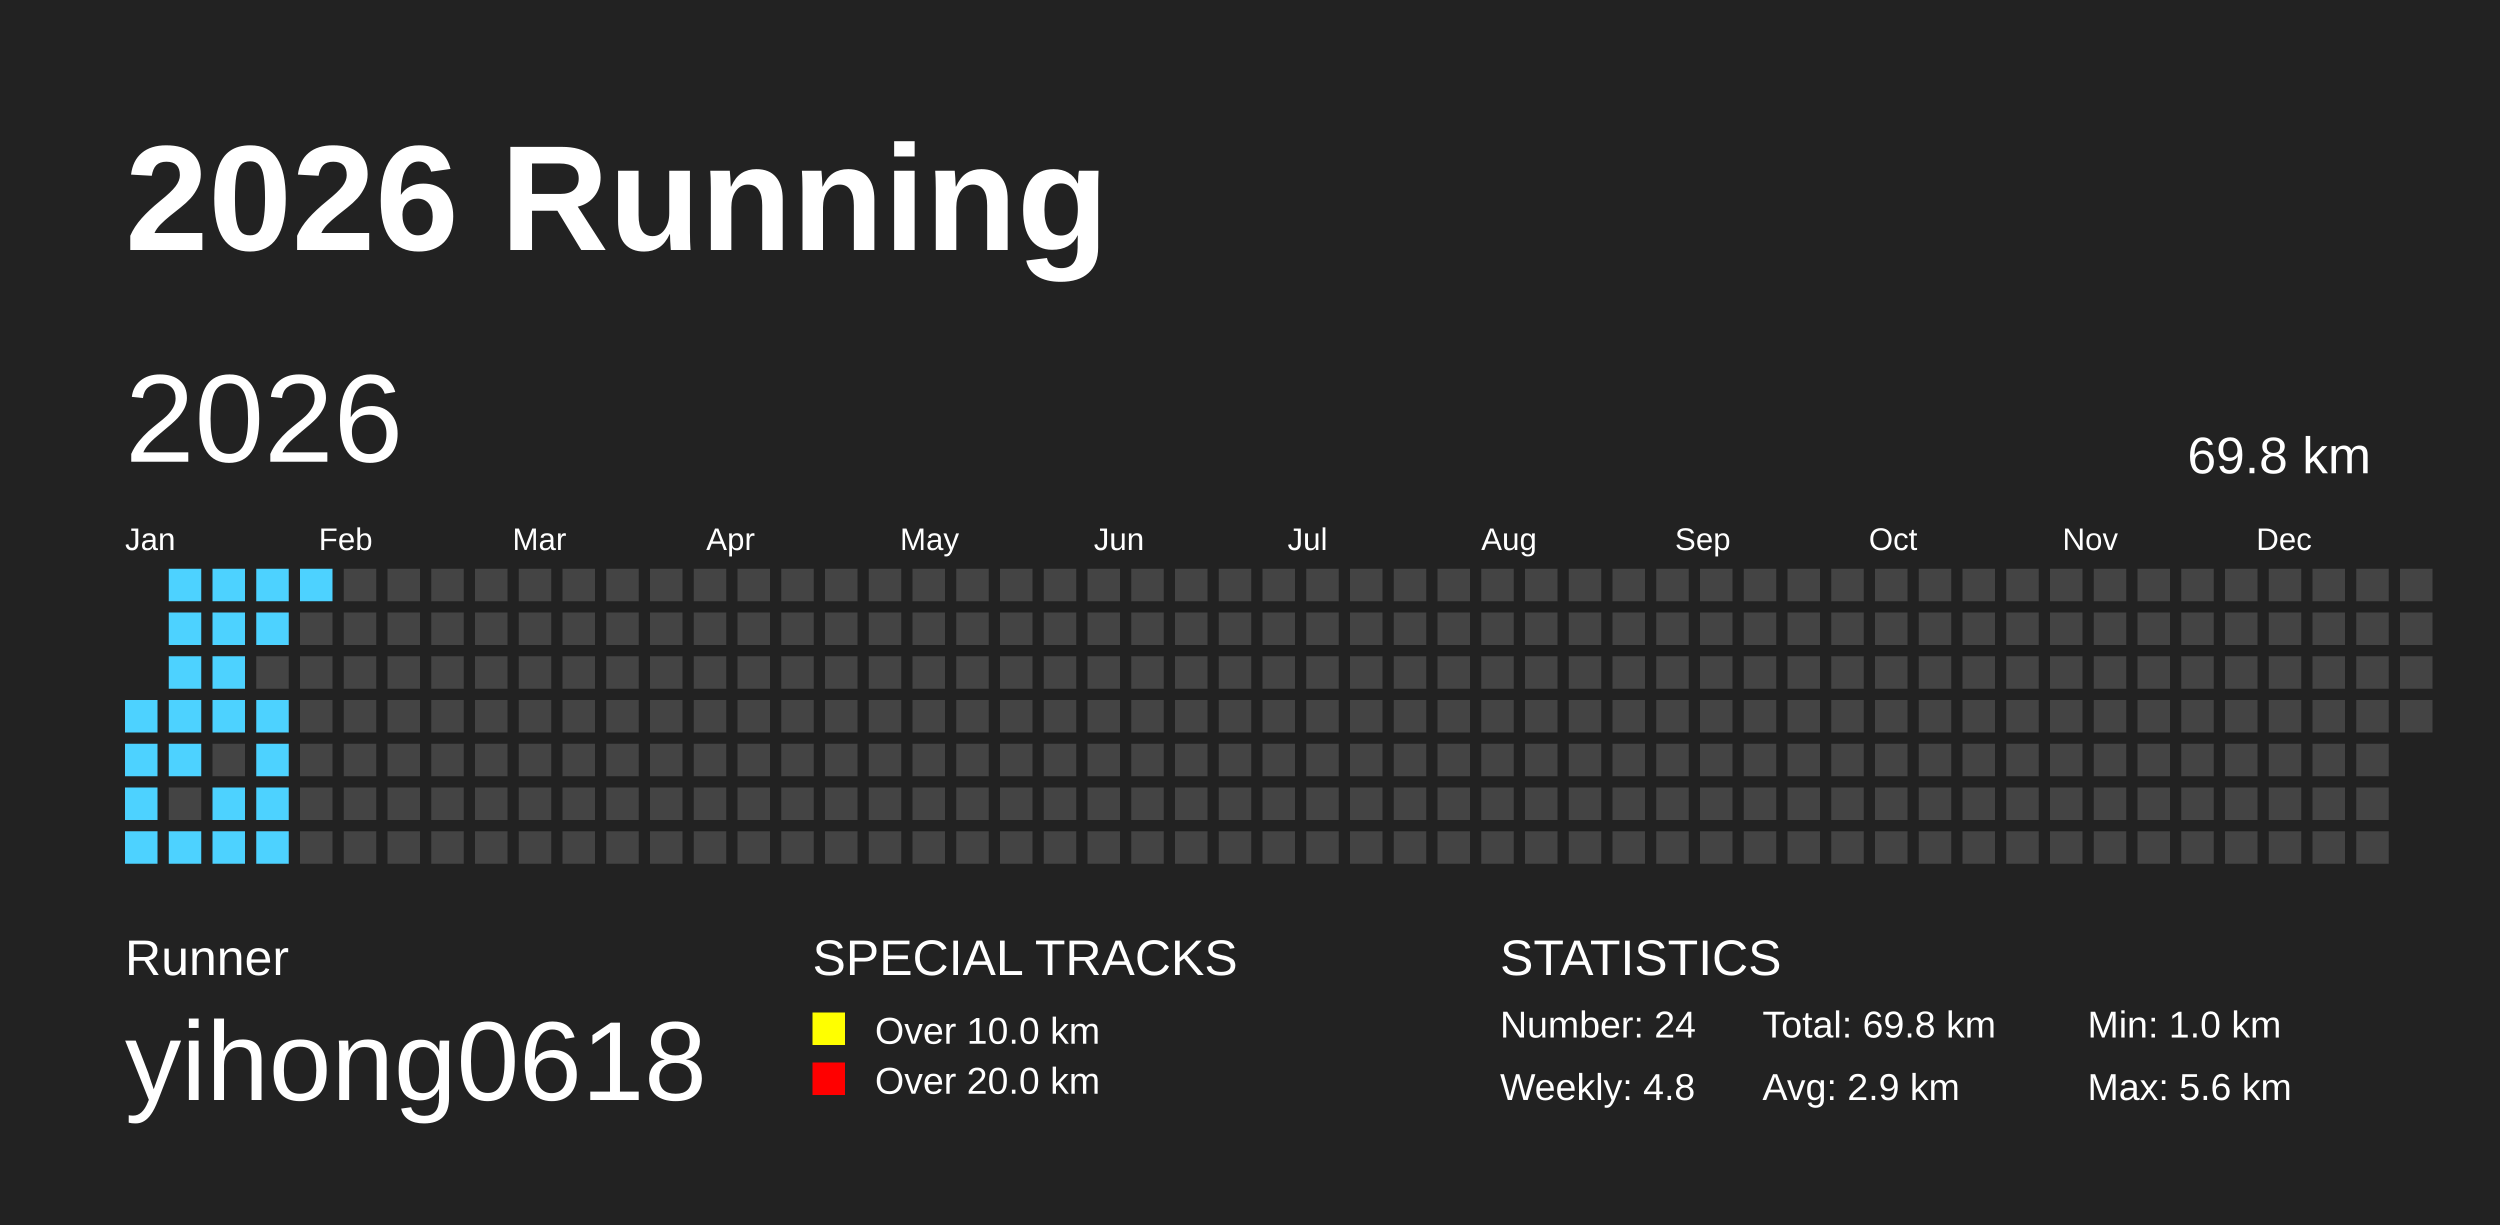
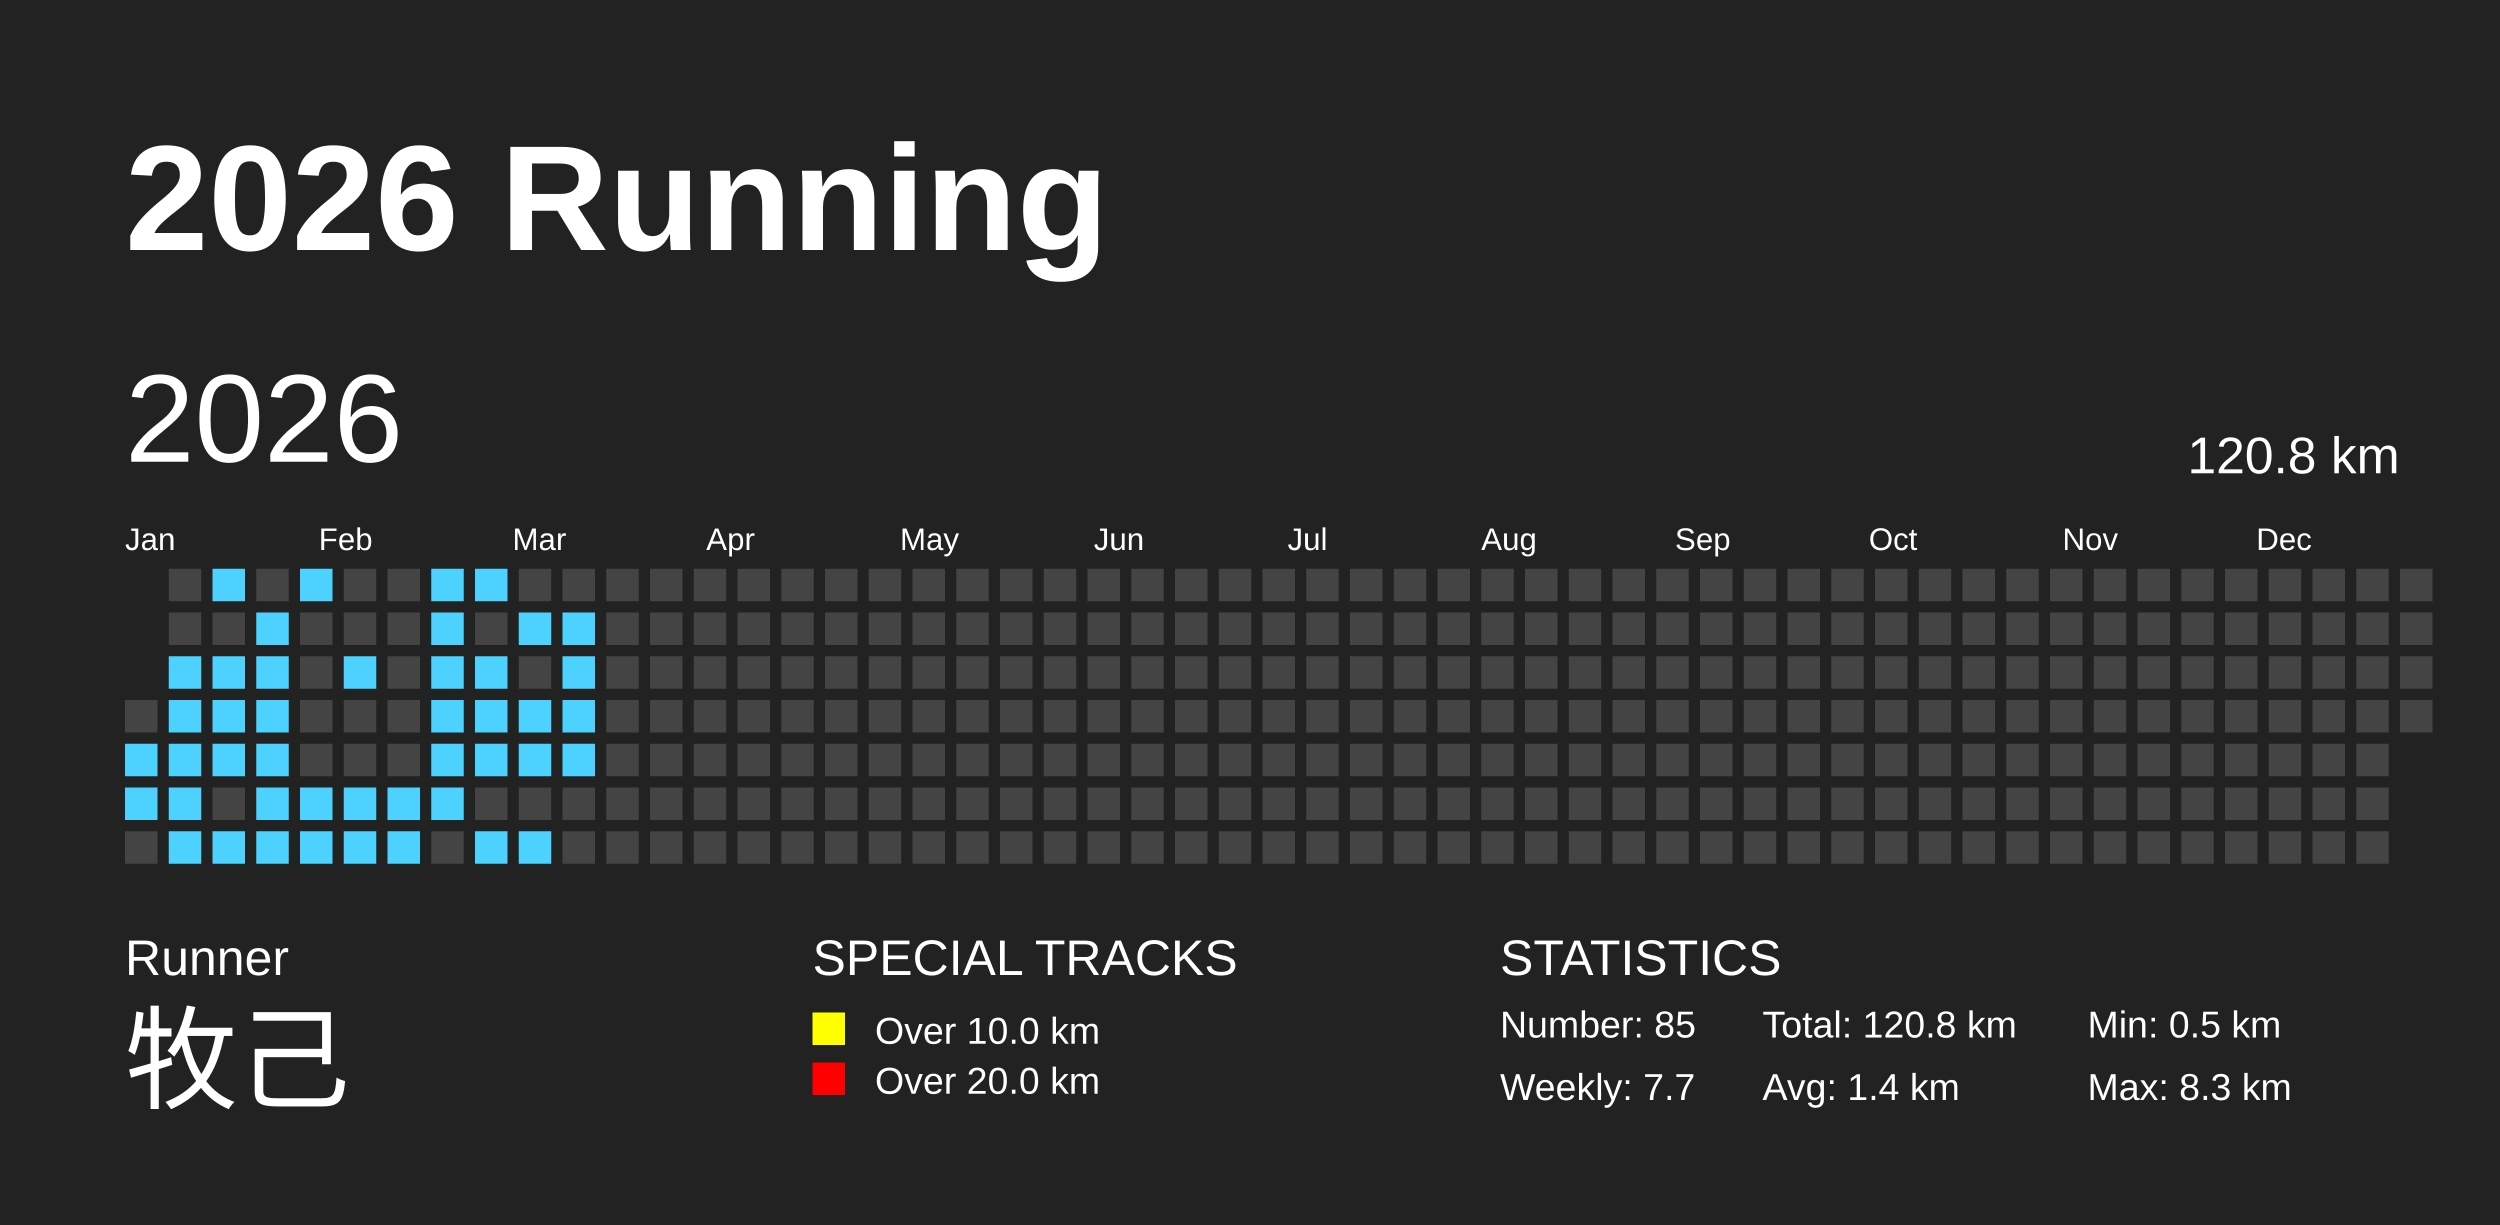
<svg xmlns="http://www.w3.org/2000/svg" baseProfile="full" height="98mm" version="1.1" viewBox="0,0,200,98" width="200mm">
  <defs />
  <rect fill="#222222" height="98" width="200" x="0" y="0" />
  <text fill="#FFFFFF" style="font-size:12px; font-family:Arial; font-weight:bold;" x="10" y="20">2026 Running</text>
  <text fill="#FFFFFF" style="font-size:4px; font-family:Arial" x="10" y="78">Runner</text>
-   <text fill="#FFFFFF" style="font-size:9px; font-family:Arial" x="10" y="88">yihong0618</text>
+   <text fill="#FFFFFF" style="font-size:9px; font-family:Arial" x="10" y="88">牧己</text>
  <text fill="#FFFFFF" style="font-size:4px; font-family:Arial" x="65" y="78">SPECIAL TRACKS</text>
  <rect fill="yellow" height="2.6" width="2.6" x="65" y="81" />
  <text fill="#FFFFFF" style="font-size:3px; font-family:Arial" x="70" y="83.5">Over 10.0 km</text>
  <rect fill="red" height="2.6" width="2.6" x="65" y="85" />
  <text fill="#FFFFFF" style="font-size:3px; font-family:Arial" x="70" y="87.5">Over 20.0 km</text>
  <text fill="#FFFFFF" style="font-size:4px; font-family:Arial" x="120" y="78">STATISTICS</text>
-   <text fill="#FFFFFF" style="font-size:3px; font-family:Arial" x="120" y="83">Number: 24</text>
-   <text fill="#FFFFFF" style="font-size:3px; font-family:Arial" x="120" y="88">Weekly: 4.8</text>
-   <text fill="#FFFFFF" style="font-size:3px; font-family:Arial" x="141" y="83">Total: 69.8 km</text>
-   <text fill="#FFFFFF" style="font-size:3px; font-family:Arial" x="141" y="88">Avg: 2.9 km</text>
-   <text fill="#FFFFFF" style="font-size:3px; font-family:Arial" x="167" y="83">Min: 1.0 km</text>
-   <text fill="#FFFFFF" style="font-size:3px; font-family:Arial" x="167" y="88">Max: 5.6 km</text>
+   <text fill="#FFFFFF" style="font-size:3px; font-family:Arial" x="120" y="83">Number: 85</text>
+   <text fill="#FFFFFF" style="font-size:3px; font-family:Arial" x="120" y="88">Weekly: 7.7</text>
+   <text fill="#FFFFFF" style="font-size:3px; font-family:Arial" x="141" y="83">Total: 120.8 km</text>
+   <text fill="#FFFFFF" style="font-size:3px; font-family:Arial" x="141" y="88">Avg: 1.4 km</text>
+   <text fill="#FFFFFF" style="font-size:3px; font-family:Arial" x="167" y="83">Min: 0.5 km</text>
+   <text fill="#FFFFFF" style="font-size:3px; font-family:Arial" x="167" y="88">Max: 8.3 km</text>
  <text dominant-baseline="hanging" fill="#FFFFFF" style="font-size:10.0px; font-family:Arial;" x="10" y="30">2026</text>
-   <text dominant-baseline="hanging" fill="#FFFFFF" style="font-size:4.125px; font-family:Arial;" x="175" y="35">69.8 km</text>
+   <text dominant-baseline="hanging" fill="#FFFFFF" style="font-size:4.125px; font-family:Arial;" x="175" y="35">120.8 km</text>
  <text fill="#FFFFFF" style="font-size:2.5px; font-family:Arial" x="10.0" y="44">Jan</text>
  <text fill="#FFFFFF" style="font-size:2.5px; font-family:Arial" x="25.5" y="44">Feb</text>
  <text fill="#FFFFFF" style="font-size:2.5px; font-family:Arial" x="41.0" y="44">Mar</text>
  <text fill="#FFFFFF" style="font-size:2.5px; font-family:Arial" x="56.5" y="44">Apr</text>
  <text fill="#FFFFFF" style="font-size:2.5px; font-family:Arial" x="72.0" y="44">May</text>
  <text fill="#FFFFFF" style="font-size:2.5px; font-family:Arial" x="87.5" y="44">Jun</text>
  <text fill="#FFFFFF" style="font-size:2.5px; font-family:Arial" x="103.0" y="44">Jul</text>
  <text fill="#FFFFFF" style="font-size:2.5px; font-family:Arial" x="118.5" y="44">Aug</text>
  <text fill="#FFFFFF" style="font-size:2.5px; font-family:Arial" x="134.0" y="44">Sep</text>
  <text fill="#FFFFFF" style="font-size:2.5px; font-family:Arial" x="149.5" y="44">Oct</text>
  <text fill="#FFFFFF" style="font-size:2.5px; font-family:Arial" x="165.0" y="44">Nov</text>
  <text fill="#FFFFFF" style="font-size:2.5px; font-family:Arial" x="180.5" y="44">Dec</text>
-   <rect fill="#4DD2FF" height="2.6" width="2.6" x="10.0" y="56.0" />
+   <rect fill="#444444" height="2.6" width="2.6" x="10.0" y="56.0" />
  <rect fill="#4DD2FF" height="2.6" width="2.6" x="10.0" y="59.5" />
  <rect fill="#4DD2FF" height="2.6" width="2.6" x="10.0" y="63.0" />
-   <rect fill="#4DD2FF" height="2.6" width="2.6" x="10.0" y="66.5" />
-   <rect fill="#4DD2FF" height="2.6" width="2.6" x="13.5" y="45.5" />
-   <rect fill="#4DD2FF" height="2.6" width="2.6" x="13.5" y="49.0" />
+   <rect fill="#444444" height="2.6" width="2.6" x="10.0" y="66.5" />
+   <rect fill="#444444" height="2.6" width="2.6" x="13.5" y="45.5" />
+   <rect fill="#444444" height="2.6" width="2.6" x="13.5" y="49.0" />
  <rect fill="#4DD2FF" height="2.6" width="2.6" x="13.5" y="52.5" />
  <rect fill="#4DD2FF" height="2.6" width="2.6" x="13.5" y="56.0" />
  <rect fill="#4DD2FF" height="2.6" width="2.6" x="13.5" y="59.5" />
-   <rect fill="#444444" height="2.6" width="2.6" x="13.5" y="63.0" />
+   <rect fill="#4DD2FF" height="2.6" width="2.6" x="13.5" y="63.0" />
  <rect fill="#4DD2FF" height="2.6" width="2.6" x="13.5" y="66.5" />
  <rect fill="#4DD2FF" height="2.6" width="2.6" x="17.0" y="45.5" />
-   <rect fill="#4DD2FF" height="2.6" width="2.6" x="17.0" y="49.0" />
+   <rect fill="#444444" height="2.6" width="2.6" x="17.0" y="49.0" />
  <rect fill="#4DD2FF" height="2.6" width="2.6" x="17.0" y="52.5" />
  <rect fill="#4DD2FF" height="2.6" width="2.6" x="17.0" y="56.0" />
-   <rect fill="#444444" height="2.6" width="2.6" x="17.0" y="59.5" />
-   <rect fill="#4DD2FF" height="2.6" width="2.6" x="17.0" y="63.0" />
+   <rect fill="#4DD2FF" height="2.6" width="2.6" x="17.0" y="59.5" />
+   <rect fill="#444444" height="2.6" width="2.6" x="17.0" y="63.0" />
  <rect fill="#4DD2FF" height="2.6" width="2.6" x="17.0" y="66.5" />
-   <rect fill="#4DD2FF" height="2.6" width="2.6" x="20.5" y="45.5" />
+   <rect fill="#444444" height="2.6" width="2.6" x="20.5" y="45.5" />
  <rect fill="#4DD2FF" height="2.6" width="2.6" x="20.5" y="49.0" />
-   <rect fill="#444444" height="2.6" width="2.6" x="20.5" y="52.5" />
+   <rect fill="#4DD2FF" height="2.6" width="2.6" x="20.5" y="52.5" />
  <rect fill="#4DD2FF" height="2.6" width="2.6" x="20.5" y="56.0" />
  <rect fill="#4DD2FF" height="2.6" width="2.6" x="20.5" y="59.5" />
  <rect fill="#4DD2FF" height="2.6" width="2.6" x="20.5" y="63.0" />
  <rect fill="#4DD2FF" height="2.6" width="2.6" x="20.5" y="66.5" />
  <rect fill="#4DD2FF" height="2.6" width="2.6" x="24.0" y="45.5" />
  <rect fill="#444444" height="2.6" width="2.6" x="24.0" y="49.0" />
  <rect fill="#444444" height="2.6" width="2.6" x="24.0" y="52.5" />
  <rect fill="#444444" height="2.6" width="2.6" x="24.0" y="56.0" />
  <rect fill="#444444" height="2.6" width="2.6" x="24.0" y="59.5" />
-   <rect fill="#444444" height="2.6" width="2.6" x="24.0" y="63.0" />
-   <rect fill="#444444" height="2.6" width="2.6" x="24.0" y="66.5" />
+   <rect fill="#4DD2FF" height="2.6" width="2.6" x="24.0" y="63.0" />
+   <rect fill="#4DD2FF" height="2.6" width="2.6" x="24.0" y="66.5" />
  <rect fill="#444444" height="2.6" width="2.6" x="27.5" y="45.5" />
  <rect fill="#444444" height="2.6" width="2.6" x="27.5" y="49.0" />
-   <rect fill="#444444" height="2.6" width="2.6" x="27.5" y="52.5" />
+   <rect fill="#4DD2FF" height="2.6" width="2.6" x="27.5" y="52.5" />
  <rect fill="#444444" height="2.6" width="2.6" x="27.5" y="56.0" />
  <rect fill="#444444" height="2.6" width="2.6" x="27.5" y="59.5" />
-   <rect fill="#444444" height="2.6" width="2.6" x="27.5" y="63.0" />
-   <rect fill="#444444" height="2.6" width="2.6" x="27.5" y="66.5" />
+   <rect fill="#4DD2FF" height="2.6" width="2.6" x="27.5" y="63.0" />
+   <rect fill="#4DD2FF" height="2.6" width="2.6" x="27.5" y="66.5" />
  <rect fill="#444444" height="2.6" width="2.6" x="31.0" y="45.5" />
  <rect fill="#444444" height="2.6" width="2.6" x="31.0" y="49.0" />
  <rect fill="#444444" height="2.6" width="2.6" x="31.0" y="52.5" />
  <rect fill="#444444" height="2.6" width="2.6" x="31.0" y="56.0" />
  <rect fill="#444444" height="2.6" width="2.6" x="31.0" y="59.5" />
-   <rect fill="#444444" height="2.6" width="2.6" x="31.0" y="63.0" />
-   <rect fill="#444444" height="2.6" width="2.6" x="31.0" y="66.5" />
-   <rect fill="#444444" height="2.6" width="2.6" x="34.5" y="45.5" />
-   <rect fill="#444444" height="2.6" width="2.6" x="34.5" y="49.0" />
-   <rect fill="#444444" height="2.6" width="2.6" x="34.5" y="52.5" />
-   <rect fill="#444444" height="2.6" width="2.6" x="34.5" y="56.0" />
-   <rect fill="#444444" height="2.6" width="2.6" x="34.5" y="59.5" />
-   <rect fill="#444444" height="2.6" width="2.6" x="34.5" y="63.0" />
+   <rect fill="#4DD2FF" height="2.6" width="2.6" x="31.0" y="63.0" />
+   <rect fill="#4DD2FF" height="2.6" width="2.6" x="31.0" y="66.5" />
+   <rect fill="#4DD2FF" height="2.6" width="2.6" x="34.5" y="45.5" />
+   <rect fill="#4DD2FF" height="2.6" width="2.6" x="34.5" y="49.0" />
+   <rect fill="#4DD2FF" height="2.6" width="2.6" x="34.5" y="52.5" />
+   <rect fill="#4DD2FF" height="2.6" width="2.6" x="34.5" y="56.0" />
+   <rect fill="#4DD2FF" height="2.6" width="2.6" x="34.5" y="59.5" />
+   <rect fill="#4DD2FF" height="2.6" width="2.6" x="34.5" y="63.0" />
  <rect fill="#444444" height="2.6" width="2.6" x="34.5" y="66.5" />
-   <rect fill="#444444" height="2.6" width="2.6" x="38.0" y="45.5" />
+   <rect fill="#4DD2FF" height="2.6" width="2.6" x="38.0" y="45.5" />
  <rect fill="#444444" height="2.6" width="2.6" x="38.0" y="49.0" />
-   <rect fill="#444444" height="2.6" width="2.6" x="38.0" y="52.5" />
-   <rect fill="#444444" height="2.6" width="2.6" x="38.0" y="56.0" />
-   <rect fill="#444444" height="2.6" width="2.6" x="38.0" y="59.5" />
+   <rect fill="#4DD2FF" height="2.6" width="2.6" x="38.0" y="52.5" />
+   <rect fill="#4DD2FF" height="2.6" width="2.6" x="38.0" y="56.0" />
+   <rect fill="#4DD2FF" height="2.6" width="2.6" x="38.0" y="59.5" />
  <rect fill="#444444" height="2.6" width="2.6" x="38.0" y="63.0" />
-   <rect fill="#444444" height="2.6" width="2.6" x="38.0" y="66.5" />
+   <rect fill="#4DD2FF" height="2.6" width="2.6" x="38.0" y="66.5" />
  <rect fill="#444444" height="2.6" width="2.6" x="41.5" y="45.5" />
-   <rect fill="#444444" height="2.6" width="2.6" x="41.5" y="49.0" />
+   <rect fill="#4DD2FF" height="2.6" width="2.6" x="41.5" y="49.0" />
  <rect fill="#444444" height="2.6" width="2.6" x="41.5" y="52.5" />
-   <rect fill="#444444" height="2.6" width="2.6" x="41.5" y="56.0" />
-   <rect fill="#444444" height="2.6" width="2.6" x="41.5" y="59.5" />
+   <rect fill="#4DD2FF" height="2.6" width="2.6" x="41.5" y="56.0" />
+   <rect fill="#4DD2FF" height="2.6" width="2.6" x="41.5" y="59.5" />
  <rect fill="#444444" height="2.6" width="2.6" x="41.5" y="63.0" />
-   <rect fill="#444444" height="2.6" width="2.6" x="41.5" y="66.5" />
+   <rect fill="#4DD2FF" height="2.6" width="2.6" x="41.5" y="66.5" />
  <rect fill="#444444" height="2.6" width="2.6" x="45.0" y="45.5" />
-   <rect fill="#444444" height="2.6" width="2.6" x="45.0" y="49.0" />
-   <rect fill="#444444" height="2.6" width="2.6" x="45.0" y="52.5" />
-   <rect fill="#444444" height="2.6" width="2.6" x="45.0" y="56.0" />
-   <rect fill="#444444" height="2.6" width="2.6" x="45.0" y="59.5" />
+   <rect fill="#4DD2FF" height="2.6" width="2.6" x="45.0" y="49.0" />
+   <rect fill="#4DD2FF" height="2.6" width="2.6" x="45.0" y="52.5" />
+   <rect fill="#4DD2FF" height="2.6" width="2.6" x="45.0" y="56.0" />
+   <rect fill="#4DD2FF" height="2.6" width="2.6" x="45.0" y="59.5" />
  <rect fill="#444444" height="2.6" width="2.6" x="45.0" y="63.0" />
  <rect fill="#444444" height="2.6" width="2.6" x="45.0" y="66.5" />
  <rect fill="#444444" height="2.6" width="2.6" x="48.5" y="45.5" />
  <rect fill="#444444" height="2.6" width="2.6" x="48.5" y="49.0" />
  <rect fill="#444444" height="2.6" width="2.6" x="48.5" y="52.5" />
  <rect fill="#444444" height="2.6" width="2.6" x="48.5" y="56.0" />
  <rect fill="#444444" height="2.6" width="2.6" x="48.5" y="59.5" />
  <rect fill="#444444" height="2.6" width="2.6" x="48.5" y="63.0" />
  <rect fill="#444444" height="2.6" width="2.6" x="48.5" y="66.5" />
  <rect fill="#444444" height="2.6" width="2.6" x="52.0" y="45.5" />
  <rect fill="#444444" height="2.6" width="2.6" x="52.0" y="49.0" />
  <rect fill="#444444" height="2.6" width="2.6" x="52.0" y="52.5" />
  <rect fill="#444444" height="2.6" width="2.6" x="52.0" y="56.0" />
  <rect fill="#444444" height="2.6" width="2.6" x="52.0" y="59.5" />
  <rect fill="#444444" height="2.6" width="2.6" x="52.0" y="63.0" />
  <rect fill="#444444" height="2.6" width="2.6" x="52.0" y="66.5" />
  <rect fill="#444444" height="2.6" width="2.6" x="55.5" y="45.5" />
  <rect fill="#444444" height="2.6" width="2.6" x="55.5" y="49.0" />
  <rect fill="#444444" height="2.6" width="2.6" x="55.5" y="52.5" />
  <rect fill="#444444" height="2.6" width="2.6" x="55.5" y="56.0" />
  <rect fill="#444444" height="2.6" width="2.6" x="55.5" y="59.5" />
  <rect fill="#444444" height="2.6" width="2.6" x="55.5" y="63.0" />
  <rect fill="#444444" height="2.6" width="2.6" x="55.5" y="66.5" />
  <rect fill="#444444" height="2.6" width="2.6" x="59.0" y="45.5" />
  <rect fill="#444444" height="2.6" width="2.6" x="59.0" y="49.0" />
  <rect fill="#444444" height="2.6" width="2.6" x="59.0" y="52.5" />
  <rect fill="#444444" height="2.6" width="2.6" x="59.0" y="56.0" />
  <rect fill="#444444" height="2.6" width="2.6" x="59.0" y="59.5" />
  <rect fill="#444444" height="2.6" width="2.6" x="59.0" y="63.0" />
  <rect fill="#444444" height="2.6" width="2.6" x="59.0" y="66.5" />
  <rect fill="#444444" height="2.6" width="2.6" x="62.5" y="45.5" />
  <rect fill="#444444" height="2.6" width="2.6" x="62.5" y="49.0" />
  <rect fill="#444444" height="2.6" width="2.6" x="62.5" y="52.5" />
  <rect fill="#444444" height="2.6" width="2.6" x="62.5" y="56.0" />
  <rect fill="#444444" height="2.6" width="2.6" x="62.5" y="59.5" />
  <rect fill="#444444" height="2.6" width="2.6" x="62.5" y="63.0" />
  <rect fill="#444444" height="2.6" width="2.6" x="62.5" y="66.5" />
  <rect fill="#444444" height="2.6" width="2.6" x="66.0" y="45.5" />
  <rect fill="#444444" height="2.6" width="2.6" x="66.0" y="49.0" />
  <rect fill="#444444" height="2.6" width="2.6" x="66.0" y="52.5" />
  <rect fill="#444444" height="2.6" width="2.6" x="66.0" y="56.0" />
  <rect fill="#444444" height="2.6" width="2.6" x="66.0" y="59.5" />
  <rect fill="#444444" height="2.6" width="2.6" x="66.0" y="63.0" />
  <rect fill="#444444" height="2.6" width="2.6" x="66.0" y="66.5" />
  <rect fill="#444444" height="2.6" width="2.6" x="69.5" y="45.5" />
  <rect fill="#444444" height="2.6" width="2.6" x="69.5" y="49.0" />
  <rect fill="#444444" height="2.6" width="2.6" x="69.5" y="52.5" />
  <rect fill="#444444" height="2.6" width="2.6" x="69.5" y="56.0" />
  <rect fill="#444444" height="2.6" width="2.6" x="69.5" y="59.5" />
  <rect fill="#444444" height="2.6" width="2.6" x="69.5" y="63.0" />
  <rect fill="#444444" height="2.6" width="2.6" x="69.5" y="66.5" />
  <rect fill="#444444" height="2.6" width="2.6" x="73.0" y="45.5" />
  <rect fill="#444444" height="2.6" width="2.6" x="73.0" y="49.0" />
  <rect fill="#444444" height="2.6" width="2.6" x="73.0" y="52.5" />
  <rect fill="#444444" height="2.6" width="2.6" x="73.0" y="56.0" />
  <rect fill="#444444" height="2.6" width="2.6" x="73.0" y="59.5" />
  <rect fill="#444444" height="2.6" width="2.6" x="73.0" y="63.0" />
  <rect fill="#444444" height="2.6" width="2.6" x="73.0" y="66.5" />
  <rect fill="#444444" height="2.6" width="2.6" x="76.5" y="45.5" />
  <rect fill="#444444" height="2.6" width="2.6" x="76.5" y="49.0" />
  <rect fill="#444444" height="2.6" width="2.6" x="76.5" y="52.5" />
  <rect fill="#444444" height="2.6" width="2.6" x="76.5" y="56.0" />
  <rect fill="#444444" height="2.6" width="2.6" x="76.5" y="59.5" />
  <rect fill="#444444" height="2.6" width="2.6" x="76.5" y="63.0" />
  <rect fill="#444444" height="2.6" width="2.6" x="76.5" y="66.5" />
  <rect fill="#444444" height="2.6" width="2.6" x="80.0" y="45.5" />
  <rect fill="#444444" height="2.6" width="2.6" x="80.0" y="49.0" />
  <rect fill="#444444" height="2.6" width="2.6" x="80.0" y="52.5" />
  <rect fill="#444444" height="2.6" width="2.6" x="80.0" y="56.0" />
  <rect fill="#444444" height="2.6" width="2.6" x="80.0" y="59.5" />
  <rect fill="#444444" height="2.6" width="2.6" x="80.0" y="63.0" />
  <rect fill="#444444" height="2.6" width="2.6" x="80.0" y="66.5" />
  <rect fill="#444444" height="2.6" width="2.6" x="83.5" y="45.5" />
  <rect fill="#444444" height="2.6" width="2.6" x="83.5" y="49.0" />
  <rect fill="#444444" height="2.6" width="2.6" x="83.5" y="52.5" />
  <rect fill="#444444" height="2.6" width="2.6" x="83.5" y="56.0" />
  <rect fill="#444444" height="2.6" width="2.6" x="83.5" y="59.5" />
  <rect fill="#444444" height="2.6" width="2.6" x="83.5" y="63.0" />
  <rect fill="#444444" height="2.6" width="2.6" x="83.5" y="66.5" />
  <rect fill="#444444" height="2.6" width="2.6" x="87.0" y="45.5" />
  <rect fill="#444444" height="2.6" width="2.6" x="87.0" y="49.0" />
  <rect fill="#444444" height="2.6" width="2.6" x="87.0" y="52.5" />
  <rect fill="#444444" height="2.6" width="2.6" x="87.0" y="56.0" />
  <rect fill="#444444" height="2.6" width="2.6" x="87.0" y="59.5" />
  <rect fill="#444444" height="2.6" width="2.6" x="87.0" y="63.0" />
  <rect fill="#444444" height="2.6" width="2.6" x="87.0" y="66.5" />
  <rect fill="#444444" height="2.6" width="2.6" x="90.5" y="45.5" />
  <rect fill="#444444" height="2.6" width="2.6" x="90.5" y="49.0" />
  <rect fill="#444444" height="2.6" width="2.6" x="90.5" y="52.5" />
  <rect fill="#444444" height="2.6" width="2.6" x="90.5" y="56.0" />
  <rect fill="#444444" height="2.6" width="2.6" x="90.5" y="59.5" />
  <rect fill="#444444" height="2.6" width="2.6" x="90.5" y="63.0" />
  <rect fill="#444444" height="2.6" width="2.6" x="90.5" y="66.5" />
  <rect fill="#444444" height="2.6" width="2.6" x="94.0" y="45.5" />
  <rect fill="#444444" height="2.6" width="2.6" x="94.0" y="49.0" />
  <rect fill="#444444" height="2.6" width="2.6" x="94.0" y="52.5" />
  <rect fill="#444444" height="2.6" width="2.6" x="94.0" y="56.0" />
  <rect fill="#444444" height="2.6" width="2.6" x="94.0" y="59.5" />
  <rect fill="#444444" height="2.6" width="2.6" x="94.0" y="63.0" />
  <rect fill="#444444" height="2.6" width="2.6" x="94.0" y="66.5" />
  <rect fill="#444444" height="2.6" width="2.6" x="97.5" y="45.5" />
  <rect fill="#444444" height="2.6" width="2.6" x="97.5" y="49.0" />
  <rect fill="#444444" height="2.6" width="2.6" x="97.5" y="52.5" />
  <rect fill="#444444" height="2.6" width="2.6" x="97.5" y="56.0" />
  <rect fill="#444444" height="2.6" width="2.6" x="97.5" y="59.5" />
  <rect fill="#444444" height="2.6" width="2.6" x="97.5" y="63.0" />
  <rect fill="#444444" height="2.6" width="2.6" x="97.5" y="66.5" />
  <rect fill="#444444" height="2.6" width="2.6" x="101.0" y="45.5" />
  <rect fill="#444444" height="2.6" width="2.6" x="101.0" y="49.0" />
  <rect fill="#444444" height="2.6" width="2.6" x="101.0" y="52.5" />
  <rect fill="#444444" height="2.6" width="2.6" x="101.0" y="56.0" />
  <rect fill="#444444" height="2.6" width="2.6" x="101.0" y="59.5" />
  <rect fill="#444444" height="2.6" width="2.6" x="101.0" y="63.0" />
  <rect fill="#444444" height="2.6" width="2.6" x="101.0" y="66.5" />
  <rect fill="#444444" height="2.6" width="2.6" x="104.5" y="45.5" />
  <rect fill="#444444" height="2.6" width="2.6" x="104.5" y="49.0" />
  <rect fill="#444444" height="2.6" width="2.6" x="104.5" y="52.5" />
  <rect fill="#444444" height="2.6" width="2.6" x="104.5" y="56.0" />
  <rect fill="#444444" height="2.6" width="2.6" x="104.5" y="59.5" />
  <rect fill="#444444" height="2.6" width="2.6" x="104.5" y="63.0" />
  <rect fill="#444444" height="2.6" width="2.6" x="104.5" y="66.5" />
  <rect fill="#444444" height="2.6" width="2.6" x="108.0" y="45.5" />
  <rect fill="#444444" height="2.6" width="2.6" x="108.0" y="49.0" />
  <rect fill="#444444" height="2.6" width="2.6" x="108.0" y="52.5" />
  <rect fill="#444444" height="2.6" width="2.6" x="108.0" y="56.0" />
  <rect fill="#444444" height="2.6" width="2.6" x="108.0" y="59.5" />
  <rect fill="#444444" height="2.6" width="2.6" x="108.0" y="63.0" />
  <rect fill="#444444" height="2.6" width="2.6" x="108.0" y="66.5" />
  <rect fill="#444444" height="2.6" width="2.6" x="111.5" y="45.5" />
  <rect fill="#444444" height="2.6" width="2.6" x="111.5" y="49.0" />
  <rect fill="#444444" height="2.6" width="2.6" x="111.5" y="52.5" />
  <rect fill="#444444" height="2.6" width="2.6" x="111.5" y="56.0" />
  <rect fill="#444444" height="2.6" width="2.6" x="111.5" y="59.5" />
  <rect fill="#444444" height="2.6" width="2.6" x="111.5" y="63.0" />
  <rect fill="#444444" height="2.6" width="2.6" x="111.5" y="66.5" />
  <rect fill="#444444" height="2.6" width="2.6" x="115.0" y="45.5" />
  <rect fill="#444444" height="2.6" width="2.6" x="115.0" y="49.0" />
  <rect fill="#444444" height="2.6" width="2.6" x="115.0" y="52.5" />
  <rect fill="#444444" height="2.6" width="2.6" x="115.0" y="56.0" />
  <rect fill="#444444" height="2.6" width="2.6" x="115.0" y="59.5" />
  <rect fill="#444444" height="2.6" width="2.6" x="115.0" y="63.0" />
  <rect fill="#444444" height="2.6" width="2.6" x="115.0" y="66.5" />
  <rect fill="#444444" height="2.6" width="2.6" x="118.5" y="45.5" />
  <rect fill="#444444" height="2.6" width="2.6" x="118.5" y="49.0" />
  <rect fill="#444444" height="2.6" width="2.6" x="118.5" y="52.5" />
  <rect fill="#444444" height="2.6" width="2.6" x="118.5" y="56.0" />
  <rect fill="#444444" height="2.6" width="2.6" x="118.5" y="59.5" />
  <rect fill="#444444" height="2.6" width="2.6" x="118.5" y="63.0" />
  <rect fill="#444444" height="2.6" width="2.6" x="118.5" y="66.5" />
  <rect fill="#444444" height="2.6" width="2.6" x="122.0" y="45.5" />
  <rect fill="#444444" height="2.6" width="2.6" x="122.0" y="49.0" />
  <rect fill="#444444" height="2.6" width="2.6" x="122.0" y="52.5" />
  <rect fill="#444444" height="2.6" width="2.6" x="122.0" y="56.0" />
  <rect fill="#444444" height="2.6" width="2.6" x="122.0" y="59.5" />
  <rect fill="#444444" height="2.6" width="2.6" x="122.0" y="63.0" />
  <rect fill="#444444" height="2.6" width="2.6" x="122.0" y="66.5" />
  <rect fill="#444444" height="2.6" width="2.6" x="125.5" y="45.5" />
  <rect fill="#444444" height="2.6" width="2.6" x="125.5" y="49.0" />
  <rect fill="#444444" height="2.6" width="2.6" x="125.5" y="52.5" />
  <rect fill="#444444" height="2.6" width="2.6" x="125.5" y="56.0" />
  <rect fill="#444444" height="2.6" width="2.6" x="125.5" y="59.5" />
  <rect fill="#444444" height="2.6" width="2.6" x="125.5" y="63.0" />
  <rect fill="#444444" height="2.6" width="2.6" x="125.5" y="66.5" />
  <rect fill="#444444" height="2.6" width="2.6" x="129.0" y="45.5" />
  <rect fill="#444444" height="2.6" width="2.6" x="129.0" y="49.0" />
  <rect fill="#444444" height="2.6" width="2.6" x="129.0" y="52.5" />
  <rect fill="#444444" height="2.6" width="2.6" x="129.0" y="56.0" />
  <rect fill="#444444" height="2.6" width="2.6" x="129.0" y="59.5" />
  <rect fill="#444444" height="2.6" width="2.6" x="129.0" y="63.0" />
  <rect fill="#444444" height="2.6" width="2.6" x="129.0" y="66.5" />
  <rect fill="#444444" height="2.6" width="2.6" x="132.5" y="45.5" />
  <rect fill="#444444" height="2.6" width="2.6" x="132.5" y="49.0" />
  <rect fill="#444444" height="2.6" width="2.6" x="132.5" y="52.5" />
  <rect fill="#444444" height="2.6" width="2.6" x="132.5" y="56.0" />
  <rect fill="#444444" height="2.6" width="2.6" x="132.5" y="59.5" />
  <rect fill="#444444" height="2.6" width="2.6" x="132.5" y="63.0" />
  <rect fill="#444444" height="2.6" width="2.6" x="132.5" y="66.5" />
  <rect fill="#444444" height="2.6" width="2.6" x="136.0" y="45.5" />
  <rect fill="#444444" height="2.6" width="2.6" x="136.0" y="49.0" />
  <rect fill="#444444" height="2.6" width="2.6" x="136.0" y="52.5" />
  <rect fill="#444444" height="2.6" width="2.6" x="136.0" y="56.0" />
  <rect fill="#444444" height="2.6" width="2.6" x="136.0" y="59.5" />
  <rect fill="#444444" height="2.6" width="2.6" x="136.0" y="63.0" />
  <rect fill="#444444" height="2.6" width="2.6" x="136.0" y="66.5" />
  <rect fill="#444444" height="2.6" width="2.6" x="139.5" y="45.5" />
  <rect fill="#444444" height="2.6" width="2.6" x="139.5" y="49.0" />
  <rect fill="#444444" height="2.6" width="2.6" x="139.5" y="52.5" />
  <rect fill="#444444" height="2.6" width="2.6" x="139.5" y="56.0" />
  <rect fill="#444444" height="2.6" width="2.6" x="139.5" y="59.5" />
  <rect fill="#444444" height="2.6" width="2.6" x="139.5" y="63.0" />
  <rect fill="#444444" height="2.6" width="2.6" x="139.5" y="66.5" />
  <rect fill="#444444" height="2.6" width="2.6" x="143.0" y="45.5" />
  <rect fill="#444444" height="2.6" width="2.6" x="143.0" y="49.0" />
  <rect fill="#444444" height="2.6" width="2.6" x="143.0" y="52.5" />
  <rect fill="#444444" height="2.6" width="2.6" x="143.0" y="56.0" />
  <rect fill="#444444" height="2.6" width="2.6" x="143.0" y="59.5" />
  <rect fill="#444444" height="2.6" width="2.6" x="143.0" y="63.0" />
  <rect fill="#444444" height="2.6" width="2.6" x="143.0" y="66.5" />
  <rect fill="#444444" height="2.6" width="2.6" x="146.5" y="45.5" />
  <rect fill="#444444" height="2.6" width="2.6" x="146.5" y="49.0" />
  <rect fill="#444444" height="2.6" width="2.6" x="146.5" y="52.5" />
  <rect fill="#444444" height="2.6" width="2.6" x="146.5" y="56.0" />
  <rect fill="#444444" height="2.6" width="2.6" x="146.5" y="59.5" />
  <rect fill="#444444" height="2.6" width="2.6" x="146.5" y="63.0" />
  <rect fill="#444444" height="2.6" width="2.6" x="146.5" y="66.5" />
  <rect fill="#444444" height="2.6" width="2.6" x="150.0" y="45.5" />
  <rect fill="#444444" height="2.6" width="2.6" x="150.0" y="49.0" />
  <rect fill="#444444" height="2.6" width="2.6" x="150.0" y="52.5" />
  <rect fill="#444444" height="2.6" width="2.6" x="150.0" y="56.0" />
  <rect fill="#444444" height="2.6" width="2.6" x="150.0" y="59.5" />
  <rect fill="#444444" height="2.6" width="2.6" x="150.0" y="63.0" />
  <rect fill="#444444" height="2.6" width="2.6" x="150.0" y="66.5" />
  <rect fill="#444444" height="2.6" width="2.6" x="153.5" y="45.5" />
  <rect fill="#444444" height="2.6" width="2.6" x="153.5" y="49.0" />
  <rect fill="#444444" height="2.6" width="2.6" x="153.5" y="52.5" />
  <rect fill="#444444" height="2.6" width="2.6" x="153.5" y="56.0" />
  <rect fill="#444444" height="2.6" width="2.6" x="153.5" y="59.5" />
  <rect fill="#444444" height="2.6" width="2.6" x="153.5" y="63.0" />
  <rect fill="#444444" height="2.6" width="2.6" x="153.5" y="66.5" />
  <rect fill="#444444" height="2.6" width="2.6" x="157.0" y="45.5" />
  <rect fill="#444444" height="2.6" width="2.6" x="157.0" y="49.0" />
  <rect fill="#444444" height="2.6" width="2.6" x="157.0" y="52.5" />
  <rect fill="#444444" height="2.6" width="2.6" x="157.0" y="56.0" />
  <rect fill="#444444" height="2.6" width="2.6" x="157.0" y="59.5" />
  <rect fill="#444444" height="2.6" width="2.6" x="157.0" y="63.0" />
  <rect fill="#444444" height="2.6" width="2.6" x="157.0" y="66.5" />
  <rect fill="#444444" height="2.6" width="2.6" x="160.5" y="45.5" />
  <rect fill="#444444" height="2.6" width="2.6" x="160.5" y="49.0" />
  <rect fill="#444444" height="2.6" width="2.6" x="160.5" y="52.5" />
  <rect fill="#444444" height="2.6" width="2.6" x="160.5" y="56.0" />
  <rect fill="#444444" height="2.6" width="2.6" x="160.5" y="59.5" />
  <rect fill="#444444" height="2.6" width="2.6" x="160.5" y="63.0" />
  <rect fill="#444444" height="2.6" width="2.6" x="160.5" y="66.5" />
  <rect fill="#444444" height="2.6" width="2.6" x="164.0" y="45.5" />
  <rect fill="#444444" height="2.6" width="2.6" x="164.0" y="49.0" />
  <rect fill="#444444" height="2.6" width="2.6" x="164.0" y="52.5" />
  <rect fill="#444444" height="2.6" width="2.6" x="164.0" y="56.0" />
  <rect fill="#444444" height="2.6" width="2.6" x="164.0" y="59.5" />
  <rect fill="#444444" height="2.6" width="2.6" x="164.0" y="63.0" />
  <rect fill="#444444" height="2.6" width="2.6" x="164.0" y="66.5" />
  <rect fill="#444444" height="2.6" width="2.6" x="167.5" y="45.5" />
  <rect fill="#444444" height="2.6" width="2.6" x="167.5" y="49.0" />
  <rect fill="#444444" height="2.6" width="2.6" x="167.5" y="52.5" />
  <rect fill="#444444" height="2.6" width="2.6" x="167.5" y="56.0" />
  <rect fill="#444444" height="2.6" width="2.6" x="167.5" y="59.5" />
  <rect fill="#444444" height="2.6" width="2.6" x="167.5" y="63.0" />
  <rect fill="#444444" height="2.6" width="2.6" x="167.5" y="66.5" />
  <rect fill="#444444" height="2.6" width="2.6" x="171.0" y="45.5" />
  <rect fill="#444444" height="2.6" width="2.6" x="171.0" y="49.0" />
  <rect fill="#444444" height="2.6" width="2.6" x="171.0" y="52.5" />
  <rect fill="#444444" height="2.6" width="2.6" x="171.0" y="56.0" />
  <rect fill="#444444" height="2.6" width="2.6" x="171.0" y="59.5" />
  <rect fill="#444444" height="2.6" width="2.6" x="171.0" y="63.0" />
  <rect fill="#444444" height="2.6" width="2.6" x="171.0" y="66.5" />
  <rect fill="#444444" height="2.6" width="2.6" x="174.5" y="45.5" />
  <rect fill="#444444" height="2.6" width="2.6" x="174.5" y="49.0" />
  <rect fill="#444444" height="2.6" width="2.6" x="174.5" y="52.5" />
  <rect fill="#444444" height="2.6" width="2.6" x="174.5" y="56.0" />
  <rect fill="#444444" height="2.6" width="2.6" x="174.5" y="59.5" />
  <rect fill="#444444" height="2.6" width="2.6" x="174.5" y="63.0" />
  <rect fill="#444444" height="2.6" width="2.6" x="174.5" y="66.5" />
  <rect fill="#444444" height="2.6" width="2.6" x="178.0" y="45.5" />
  <rect fill="#444444" height="2.6" width="2.6" x="178.0" y="49.0" />
  <rect fill="#444444" height="2.6" width="2.6" x="178.0" y="52.5" />
  <rect fill="#444444" height="2.6" width="2.6" x="178.0" y="56.0" />
  <rect fill="#444444" height="2.6" width="2.6" x="178.0" y="59.5" />
  <rect fill="#444444" height="2.6" width="2.6" x="178.0" y="63.0" />
  <rect fill="#444444" height="2.6" width="2.6" x="178.0" y="66.5" />
  <rect fill="#444444" height="2.6" width="2.6" x="181.5" y="45.5" />
  <rect fill="#444444" height="2.6" width="2.6" x="181.5" y="49.0" />
  <rect fill="#444444" height="2.6" width="2.6" x="181.5" y="52.5" />
  <rect fill="#444444" height="2.6" width="2.6" x="181.5" y="56.0" />
  <rect fill="#444444" height="2.6" width="2.6" x="181.5" y="59.5" />
  <rect fill="#444444" height="2.6" width="2.6" x="181.5" y="63.0" />
  <rect fill="#444444" height="2.6" width="2.6" x="181.5" y="66.5" />
  <rect fill="#444444" height="2.6" width="2.6" x="185.0" y="45.5" />
  <rect fill="#444444" height="2.6" width="2.6" x="185.0" y="49.0" />
  <rect fill="#444444" height="2.6" width="2.6" x="185.0" y="52.5" />
  <rect fill="#444444" height="2.6" width="2.6" x="185.0" y="56.0" />
  <rect fill="#444444" height="2.6" width="2.6" x="185.0" y="59.5" />
  <rect fill="#444444" height="2.6" width="2.6" x="185.0" y="63.0" />
  <rect fill="#444444" height="2.6" width="2.6" x="185.0" y="66.5" />
  <rect fill="#444444" height="2.6" width="2.6" x="188.5" y="45.5" />
  <rect fill="#444444" height="2.6" width="2.6" x="188.5" y="49.0" />
  <rect fill="#444444" height="2.6" width="2.6" x="188.5" y="52.5" />
  <rect fill="#444444" height="2.6" width="2.6" x="188.5" y="56.0" />
  <rect fill="#444444" height="2.6" width="2.6" x="188.5" y="59.5" />
  <rect fill="#444444" height="2.6" width="2.6" x="188.5" y="63.0" />
  <rect fill="#444444" height="2.6" width="2.6" x="188.5" y="66.5" />
  <rect fill="#444444" height="2.6" width="2.6" x="192.0" y="45.5" />
  <rect fill="#444444" height="2.6" width="2.6" x="192.0" y="49.0" />
  <rect fill="#444444" height="2.6" width="2.6" x="192.0" y="52.5" />
  <rect fill="#444444" height="2.6" width="2.6" x="192.0" y="56.0" />
</svg>
